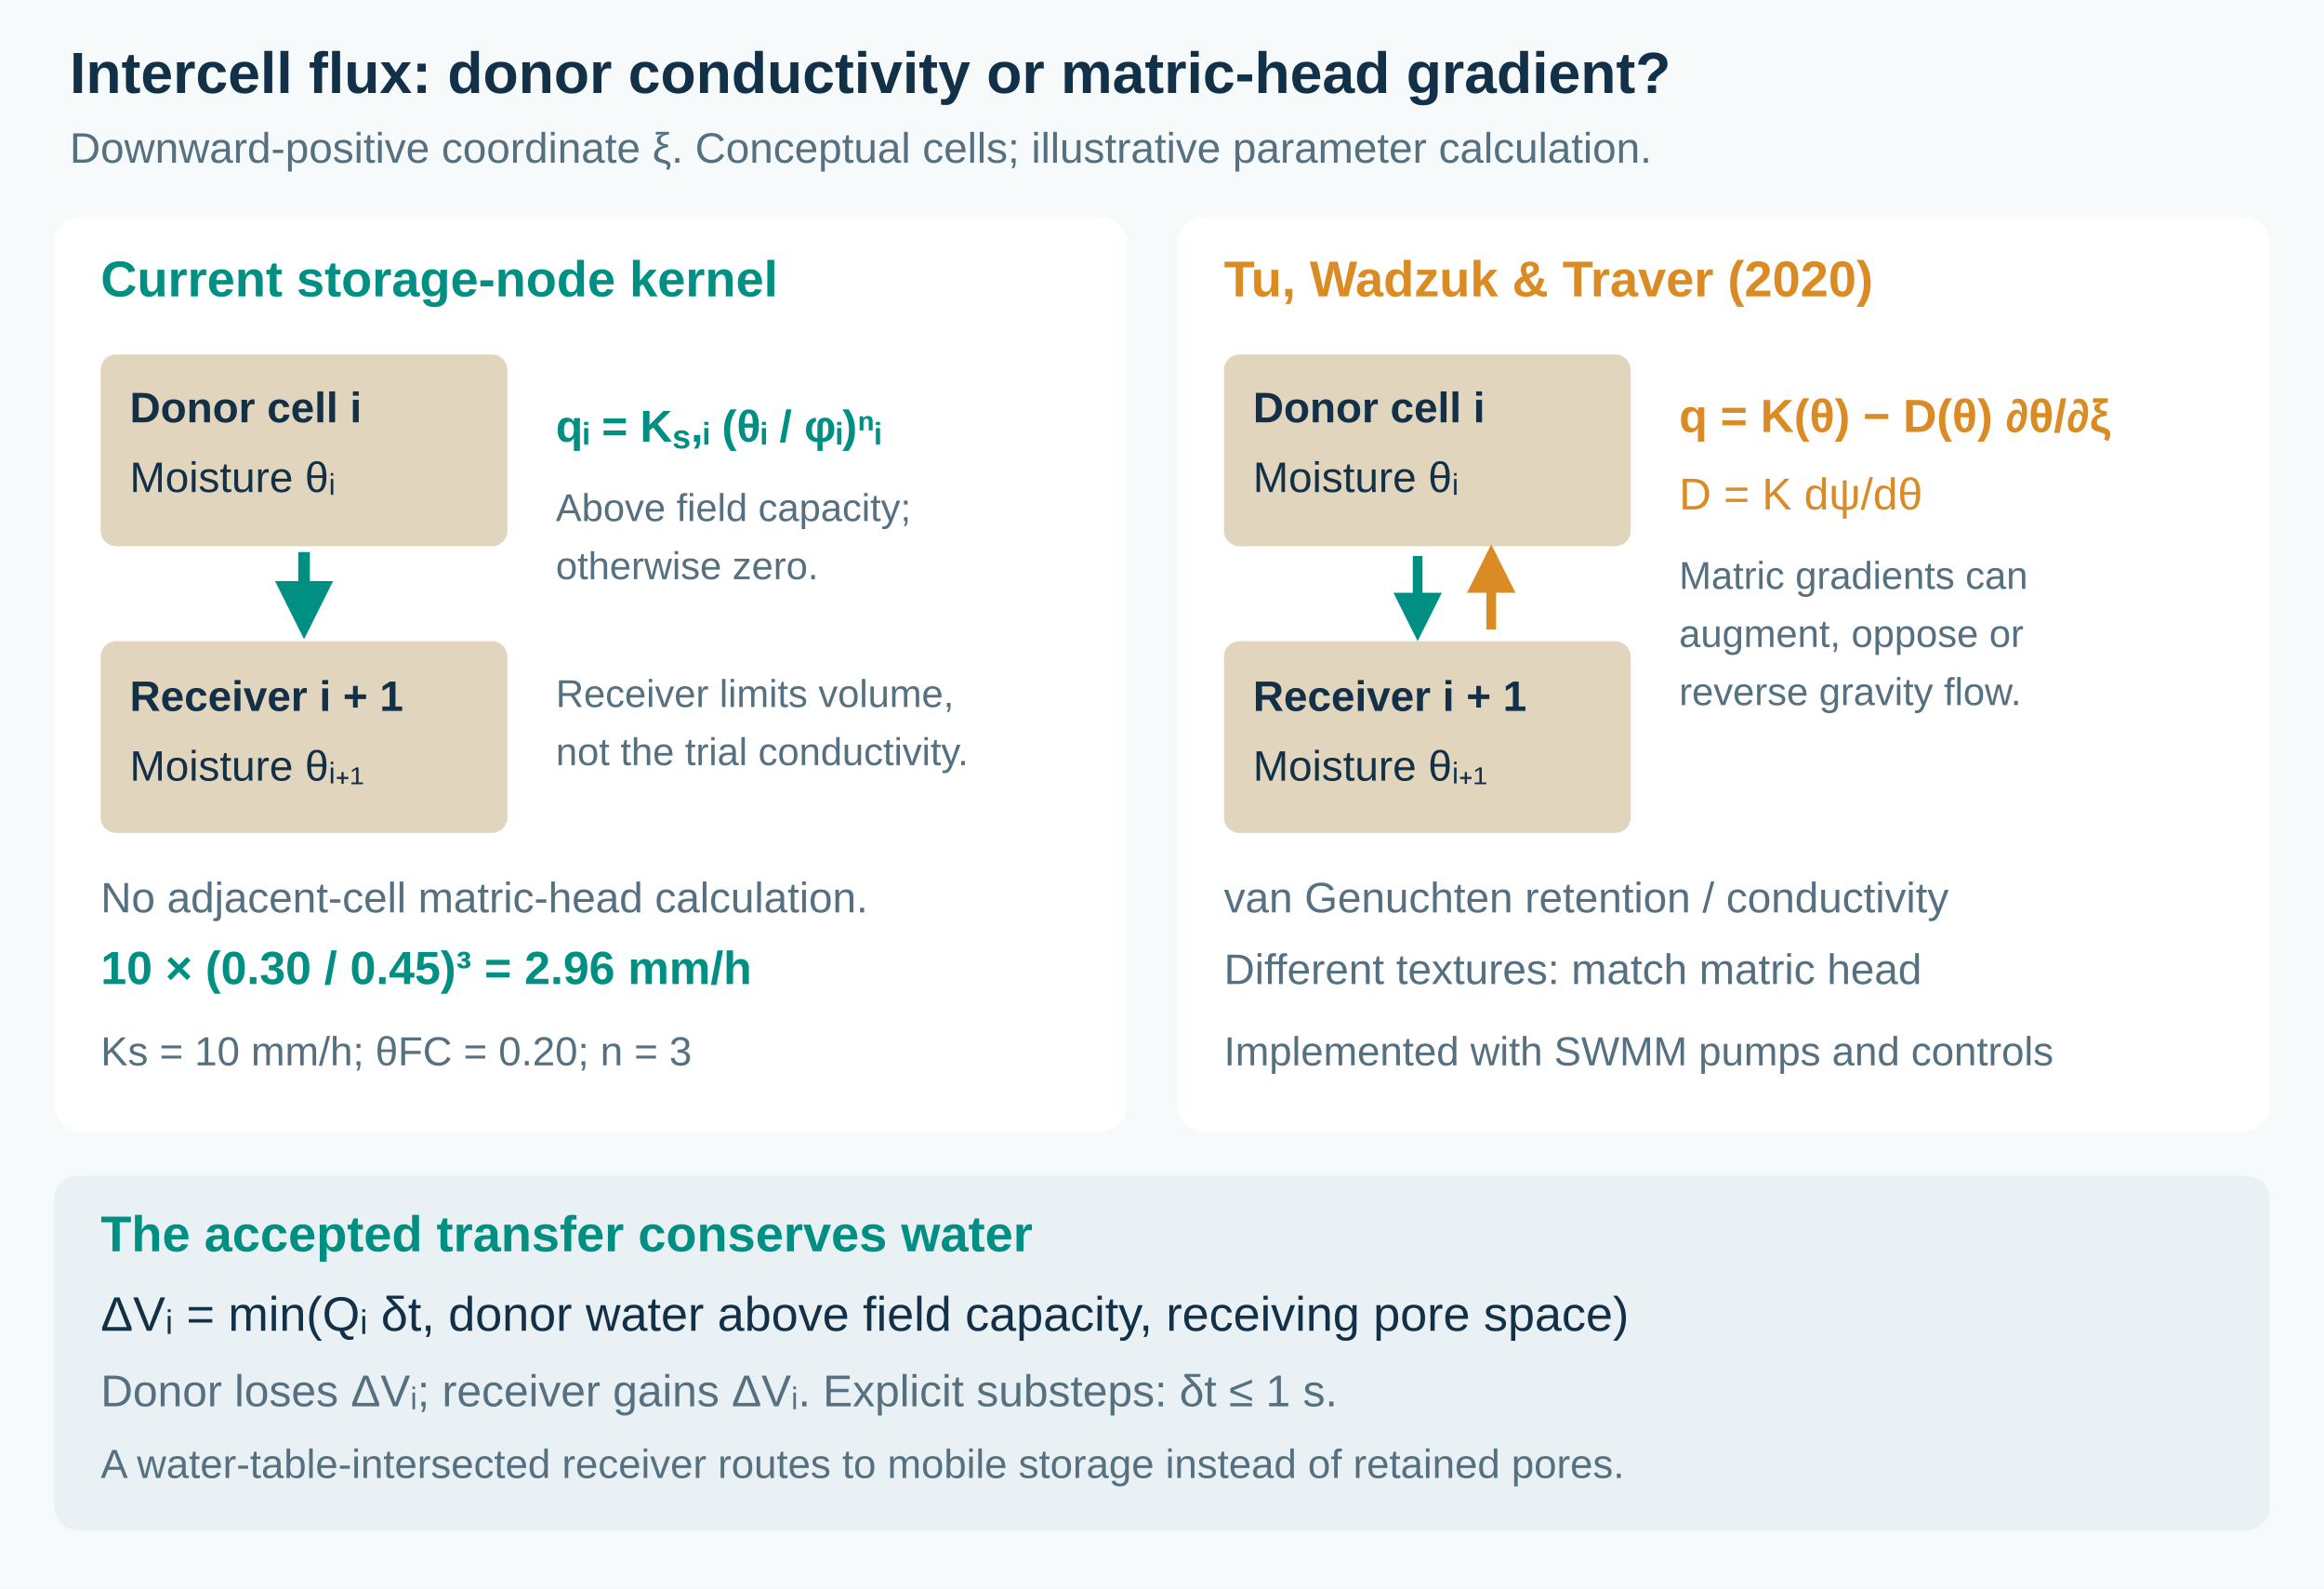
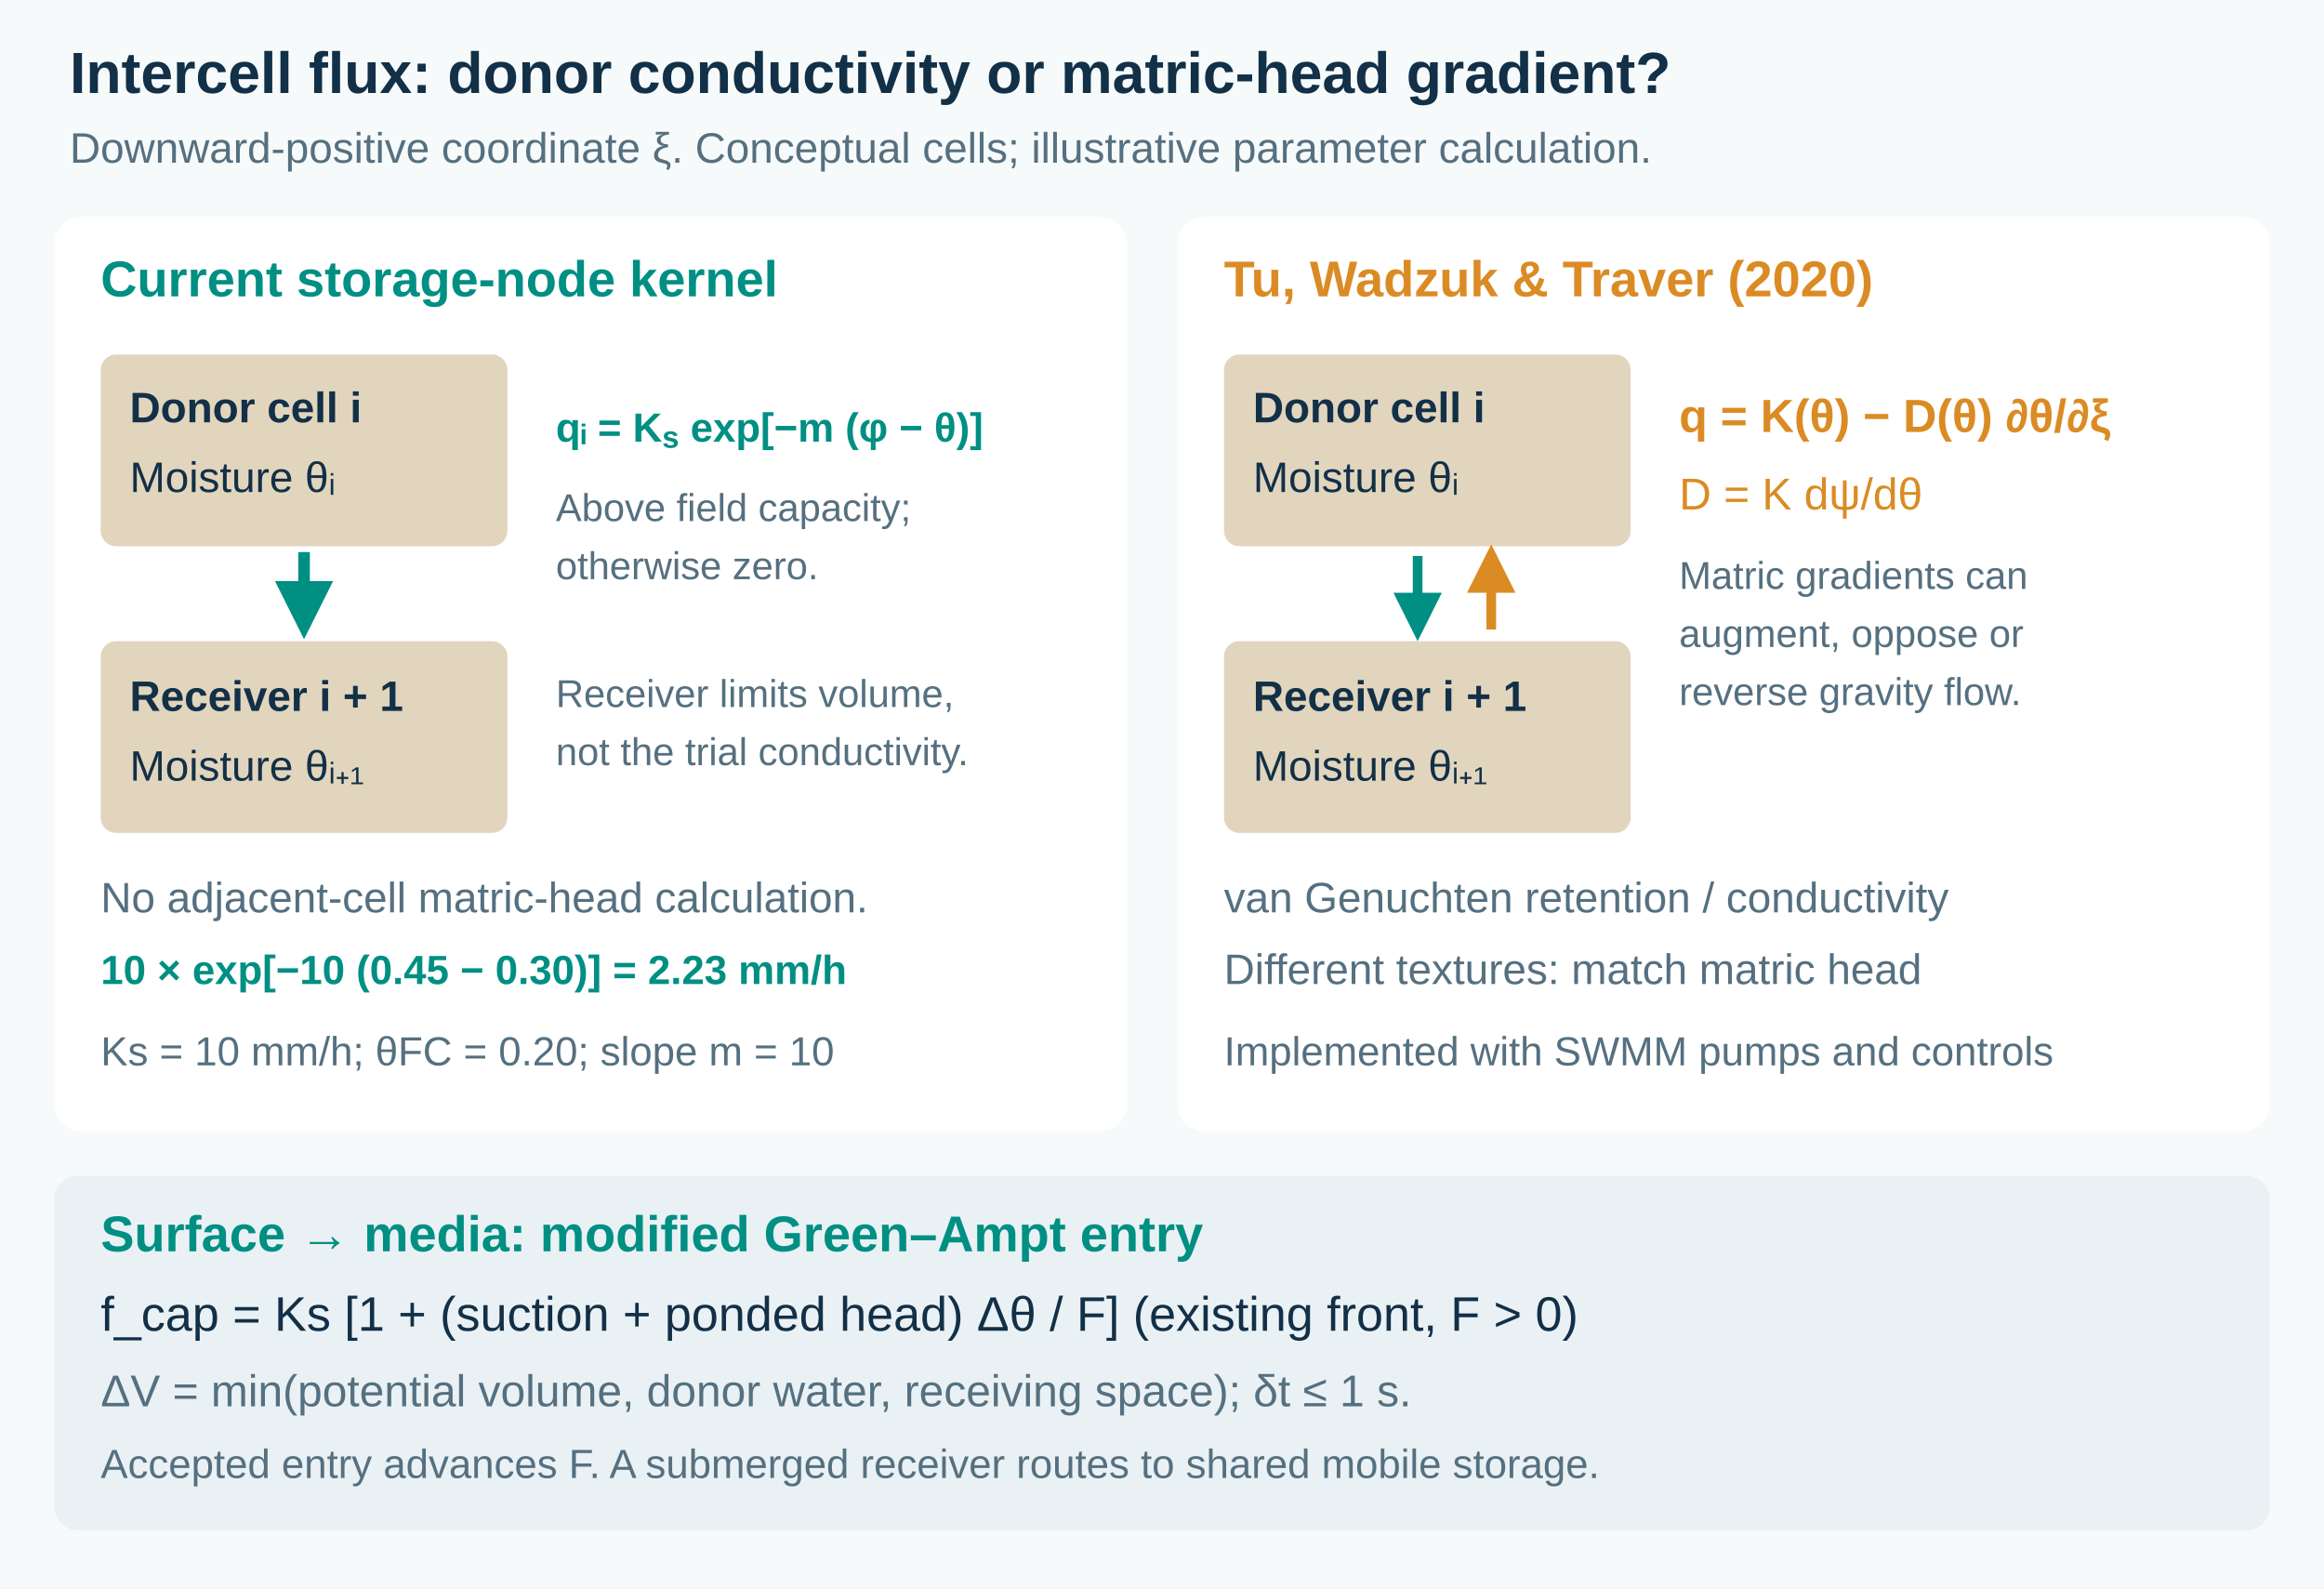
<svg xmlns="http://www.w3.org/2000/svg" width="1200" height="820" viewBox="0 0 1200 820" font-family="Arial, sans-serif">
  <defs>
    <marker id="arrow" viewBox="0 0 10 10" refX="8" refY="5" markerWidth="5" markerHeight="5" orient="auto-start-reverse">
      <path d="M0 0 L10 5 L0 10Z" fill="context-stroke" />
    </marker>
  </defs>
  <rect x="0" y="0" width="1200" height="820" rx="0" fill="#f7fafb" stroke="none" opacity="1" />
  <text x="36" y="48" font-size="30" fill="#123047" font-weight="bold" text-anchor="start">Intercell flux: donor conductivity or matric-head gradient?</text>
  <text x="36" y="84" font-size="22" fill="#557080" font-weight="normal" text-anchor="start">Downward-positive coordinate ξ. Conceptual cells; illustrative parameter calculation.</text>
  <rect x="28" y="112" width="554" height="472" rx="14" fill="white" stroke="none" opacity="1" />
  <rect x="608" y="112" width="564" height="472" rx="14" fill="white" stroke="none" opacity="1" />
  <text x="52" y="153" font-size="26" fill="#008f83" font-weight="bold" text-anchor="start">Current storage-node kernel</text>
  <text x="632" y="153" font-size="26" fill="#db8b24" font-weight="bold" text-anchor="start">Tu, Wadzuk &amp; Traver (2020)</text>
  <rect x="52" y="183" width="210" height="99" rx="8" fill="#e2d5bd" stroke="none" opacity="1" />
  <rect x="52" y="331" width="210" height="99" rx="8" fill="#e2d5bd" stroke="none" opacity="1" />
  <text x="67" y="218" font-size="22" fill="#123047" font-weight="bold" text-anchor="start">Donor cell i</text>
  <text x="67" y="254" font-size="22" fill="#123047" font-weight="normal" text-anchor="start">Moisture θᵢ</text>
  <text x="67" y="367" font-size="22" fill="#123047" font-weight="bold" text-anchor="start">Receiver i + 1</text>
  <text x="67" y="403" font-size="22" fill="#123047" font-weight="normal" text-anchor="start">Moisture θᵢ₊₁</text>
  <rect x="632" y="183" width="210" height="99" rx="8" fill="#e2d5bd" stroke="none" opacity="1" />
  <rect x="632" y="331" width="210" height="99" rx="8" fill="#e2d5bd" stroke="none" opacity="1" />
  <text x="647" y="218" font-size="22" fill="#123047" font-weight="bold" text-anchor="start">Donor cell i</text>
  <text x="647" y="254" font-size="22" fill="#123047" font-weight="normal" text-anchor="start">Moisture θᵢ</text>
  <text x="647" y="367" font-size="22" fill="#123047" font-weight="bold" text-anchor="start">Receiver i + 1</text>
  <text x="647" y="403" font-size="22" fill="#123047" font-weight="normal" text-anchor="start">Moisture θᵢ₊₁</text>
  <line x1="157" y1="285" x2="157" y2="324" stroke="#008f83" stroke-width="6" marker-end="url(#arrow)" />
-   <text x="287" y="228" font-size="23" fill="#008f83" font-weight="bold" text-anchor="start">qᵢ = K<tspan baseline-shift="sub" font-size="75%">s</tspan>,ᵢ (θᵢ / φᵢ)ⁿᵢ</text>
+   <text x="287" y="228" font-size="21" fill="#008f83" font-weight="bold" text-anchor="start">qᵢ = K<tspan baseline-shift="sub" font-size="75%">s</tspan> exp[−m (φ − θ)]</text>
  <text x="287" y="269" font-size="20" fill="#557080" font-weight="normal" text-anchor="start">Above field capacity;</text>
  <text x="287" y="299" font-size="20" fill="#557080" font-weight="normal" text-anchor="start">otherwise zero.</text>
  <text x="287" y="365" font-size="20" fill="#557080" font-weight="normal" text-anchor="start">Receiver limits volume,</text>
  <text x="287" y="395" font-size="20" fill="#557080" font-weight="normal" text-anchor="start">not the trial conductivity.</text>
  <text x="52" y="471" font-size="22" fill="#557080" font-weight="normal" text-anchor="start">No adjacent-cell matric-head calculation.</text>
-   <text x="52" y="508" font-size="24" fill="#008f83" font-weight="bold" text-anchor="start">10 × (0.30 / 0.45)³ = 2.96 mm/h</text>
-   <text x="52" y="550" font-size="21" fill="#557080" font-weight="normal" text-anchor="start">Ks = 10 mm/h; θFC = 0.20; n = 3</text>
+   <text x="52" y="508" font-size="21" fill="#008f83" font-weight="bold" text-anchor="start">10 × exp[−10 (0.45 − 0.30)] = 2.23 mm/h</text>
+   <text x="52" y="550" font-size="21" fill="#557080" font-weight="normal" text-anchor="start">Ks = 10 mm/h; θFC = 0.20; slope m = 10</text>
  <line x1="732" y1="287" x2="732" y2="326" stroke="#008f83" stroke-width="5" marker-end="url(#arrow)" />
  <line x1="770" y1="325" x2="770" y2="286" stroke="#db8b24" stroke-width="5" marker-end="url(#arrow)" />
  <text x="867" y="223" font-size="24" fill="#db8b24" font-weight="bold" text-anchor="start">q = K(θ) − D(θ) ∂θ/∂ξ</text>
  <text x="867" y="263" font-size="23" fill="#db8b24" font-weight="normal" text-anchor="start">D = K dψ/dθ</text>
  <text x="867" y="304" font-size="20" fill="#557080" font-weight="normal" text-anchor="start">Matric gradients can</text>
  <text x="867" y="334" font-size="20" fill="#557080" font-weight="normal" text-anchor="start">augment, oppose or</text>
  <text x="867" y="364" font-size="20" fill="#557080" font-weight="normal" text-anchor="start">reverse gravity flow.</text>
  <text x="632" y="471" font-size="22" fill="#557080" font-weight="normal" text-anchor="start">van Genuchten retention / conductivity</text>
  <text x="632" y="508" font-size="22" fill="#557080" font-weight="normal" text-anchor="start">Different textures: match matric head</text>
  <text x="632" y="550" font-size="21" fill="#557080" font-weight="normal" text-anchor="start">Implemented with SWMM pumps and controls</text>
  <rect x="28" y="607" width="1144" height="183" rx="12" fill="#eaf1f4" stroke="none" opacity="1" />
-   <text x="52" y="646" font-size="26" fill="#008f83" font-weight="bold" text-anchor="start">The accepted transfer conserves water</text>
-   <text x="52" y="687" font-size="25" fill="#123047" font-weight="normal" text-anchor="start">ΔVᵢ = min(Qᵢ δt, donor water above field capacity, receiving pore space)</text>
-   <text x="52" y="726" font-size="23" fill="#557080" font-weight="normal" text-anchor="start">Donor loses ΔVᵢ; receiver gains ΔVᵢ. Explicit substeps: δt ≤ 1 s.</text>
-   <text x="52" y="763" font-size="21" fill="#557080" font-weight="normal" text-anchor="start">A water-table-intersected receiver routes to mobile storage instead of retained pores.</text>
+   <text x="52" y="646" font-size="26" fill="#008f83" font-weight="bold" text-anchor="start">Surface → media: modified Green–Ampt entry</text>
+   <text x="52" y="687" font-size="25" fill="#123047" font-weight="normal" text-anchor="start">f_cap = Ks [1 + (suction + ponded head) Δθ / F]     (existing front, F &gt; 0)</text>
+   <text x="52" y="726" font-size="23" fill="#557080" font-weight="normal" text-anchor="start">ΔV = min(potential volume, donor water, receiving space); δt ≤ 1 s.</text>
+   <text x="52" y="763" font-size="21" fill="#557080" font-weight="normal" text-anchor="start">Accepted entry advances F. A submerged receiver routes to shared mobile storage.</text>
</svg>
